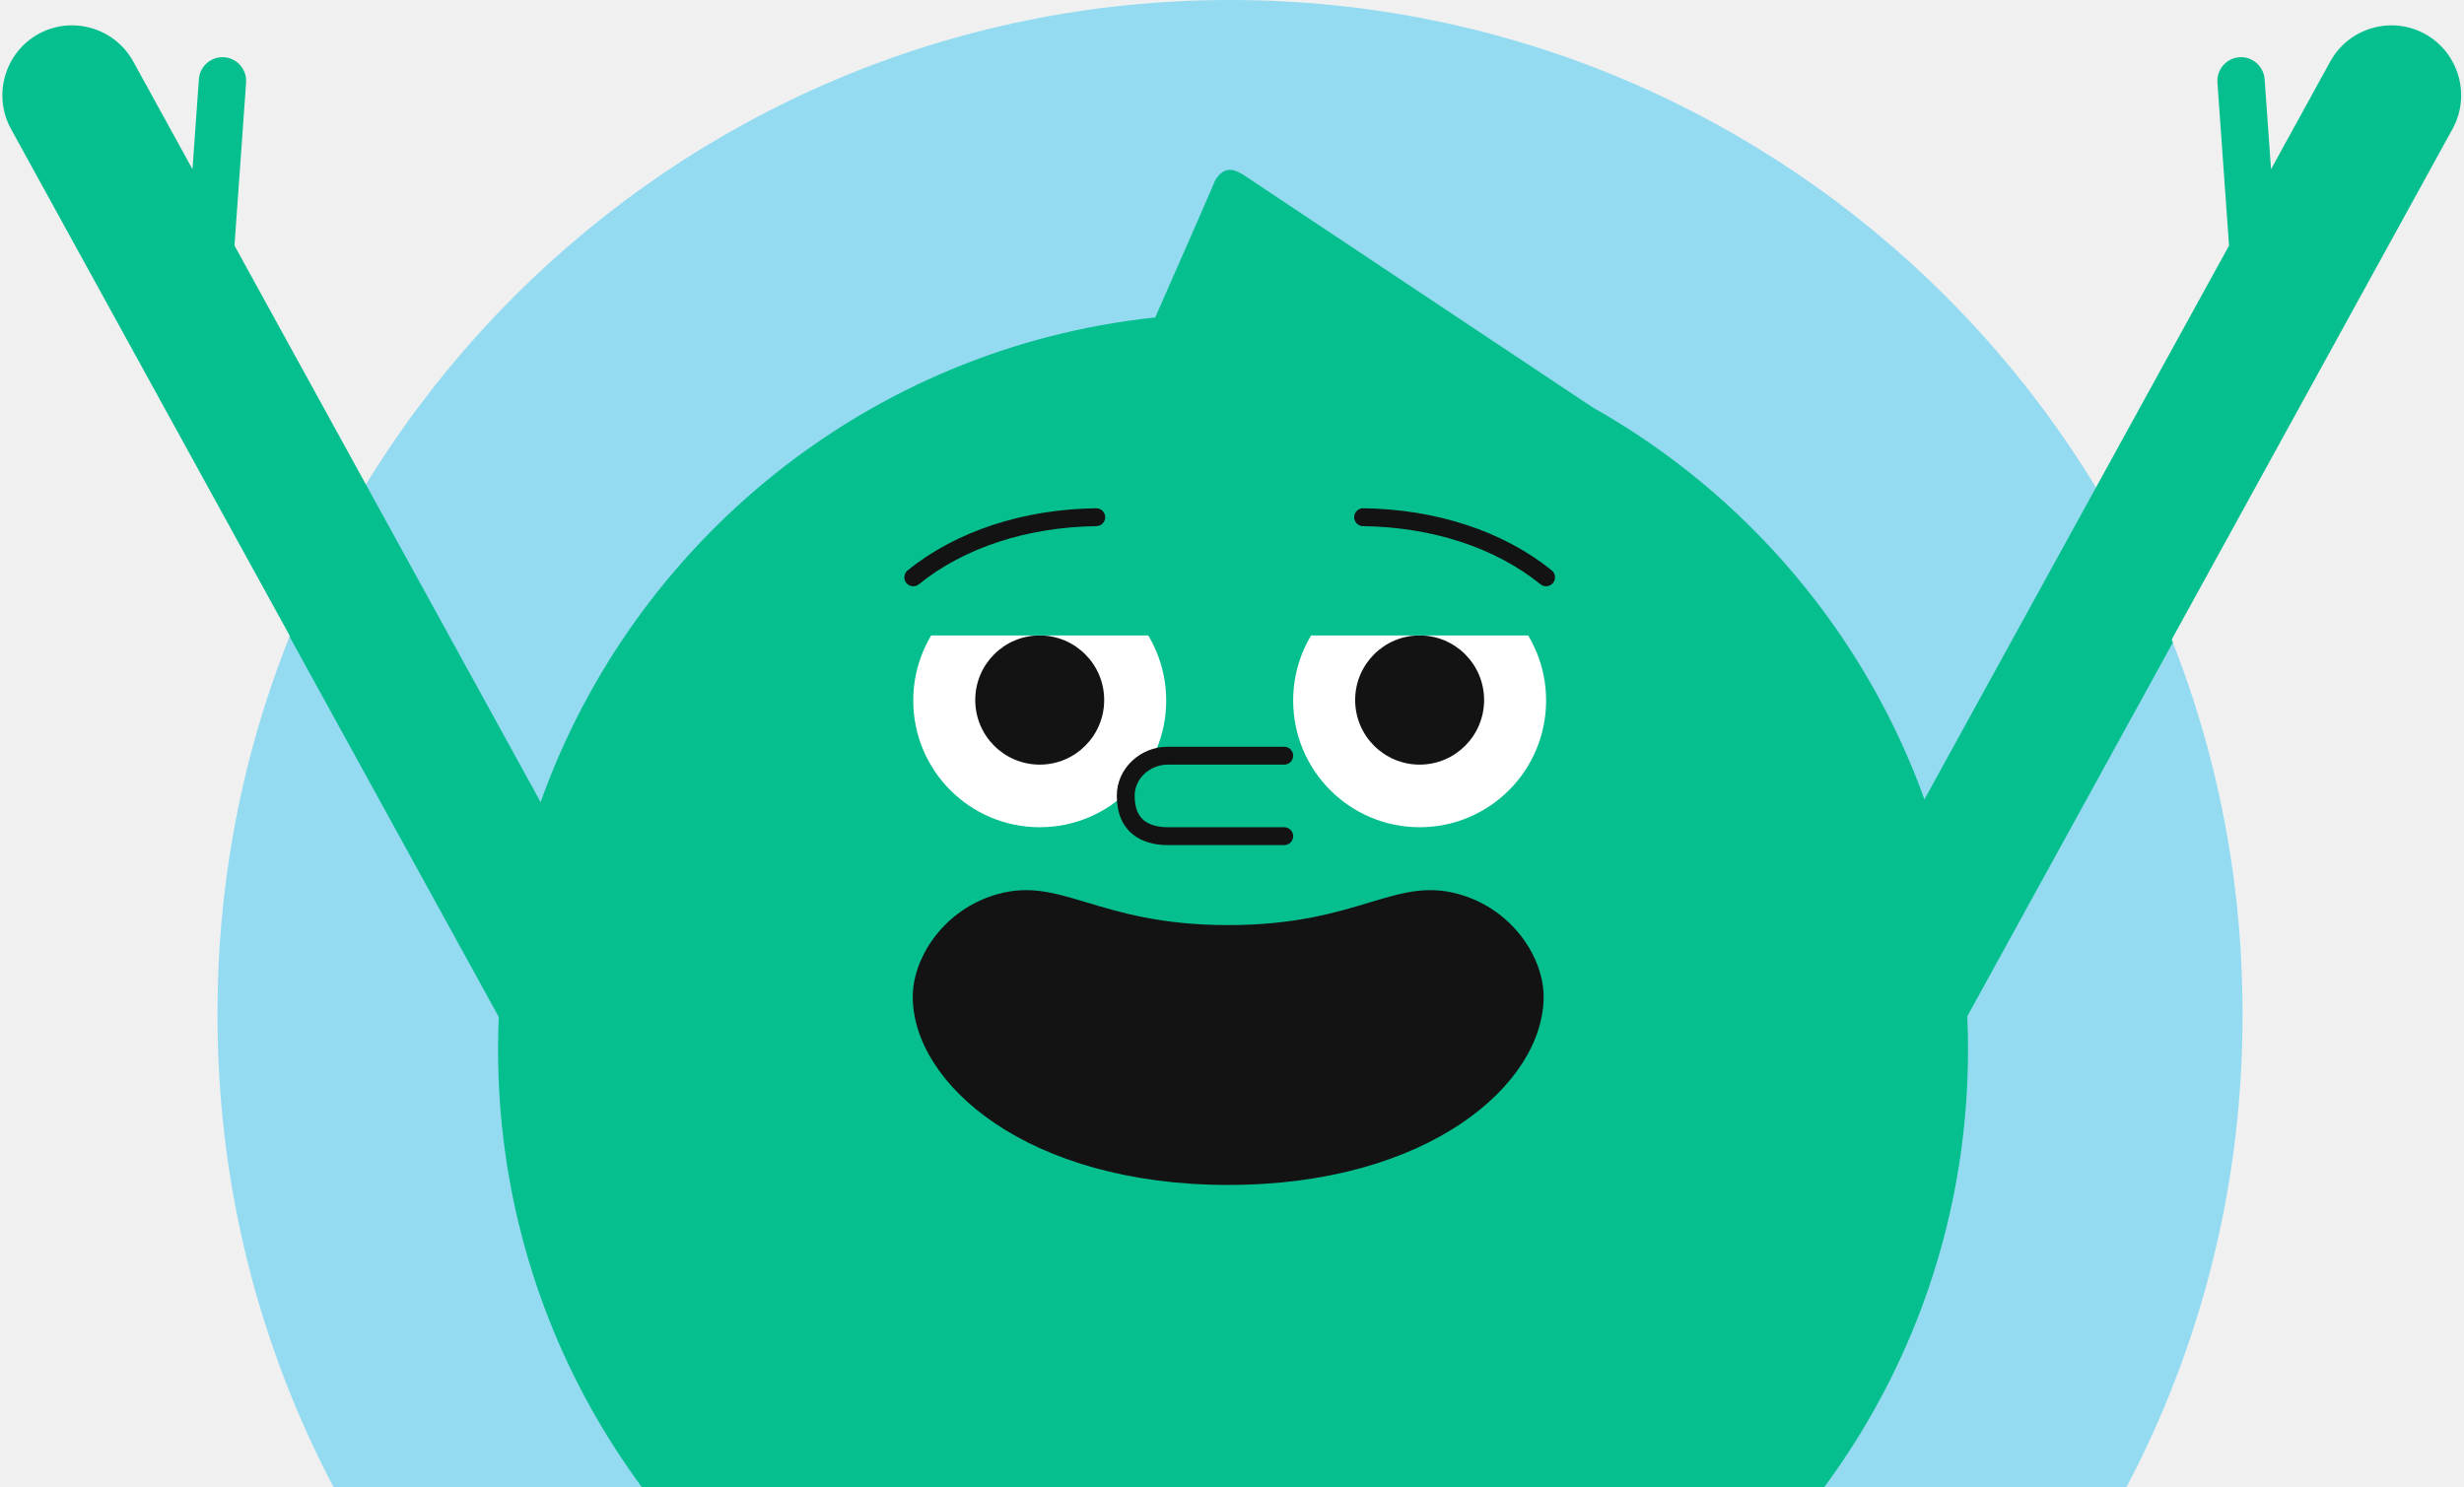
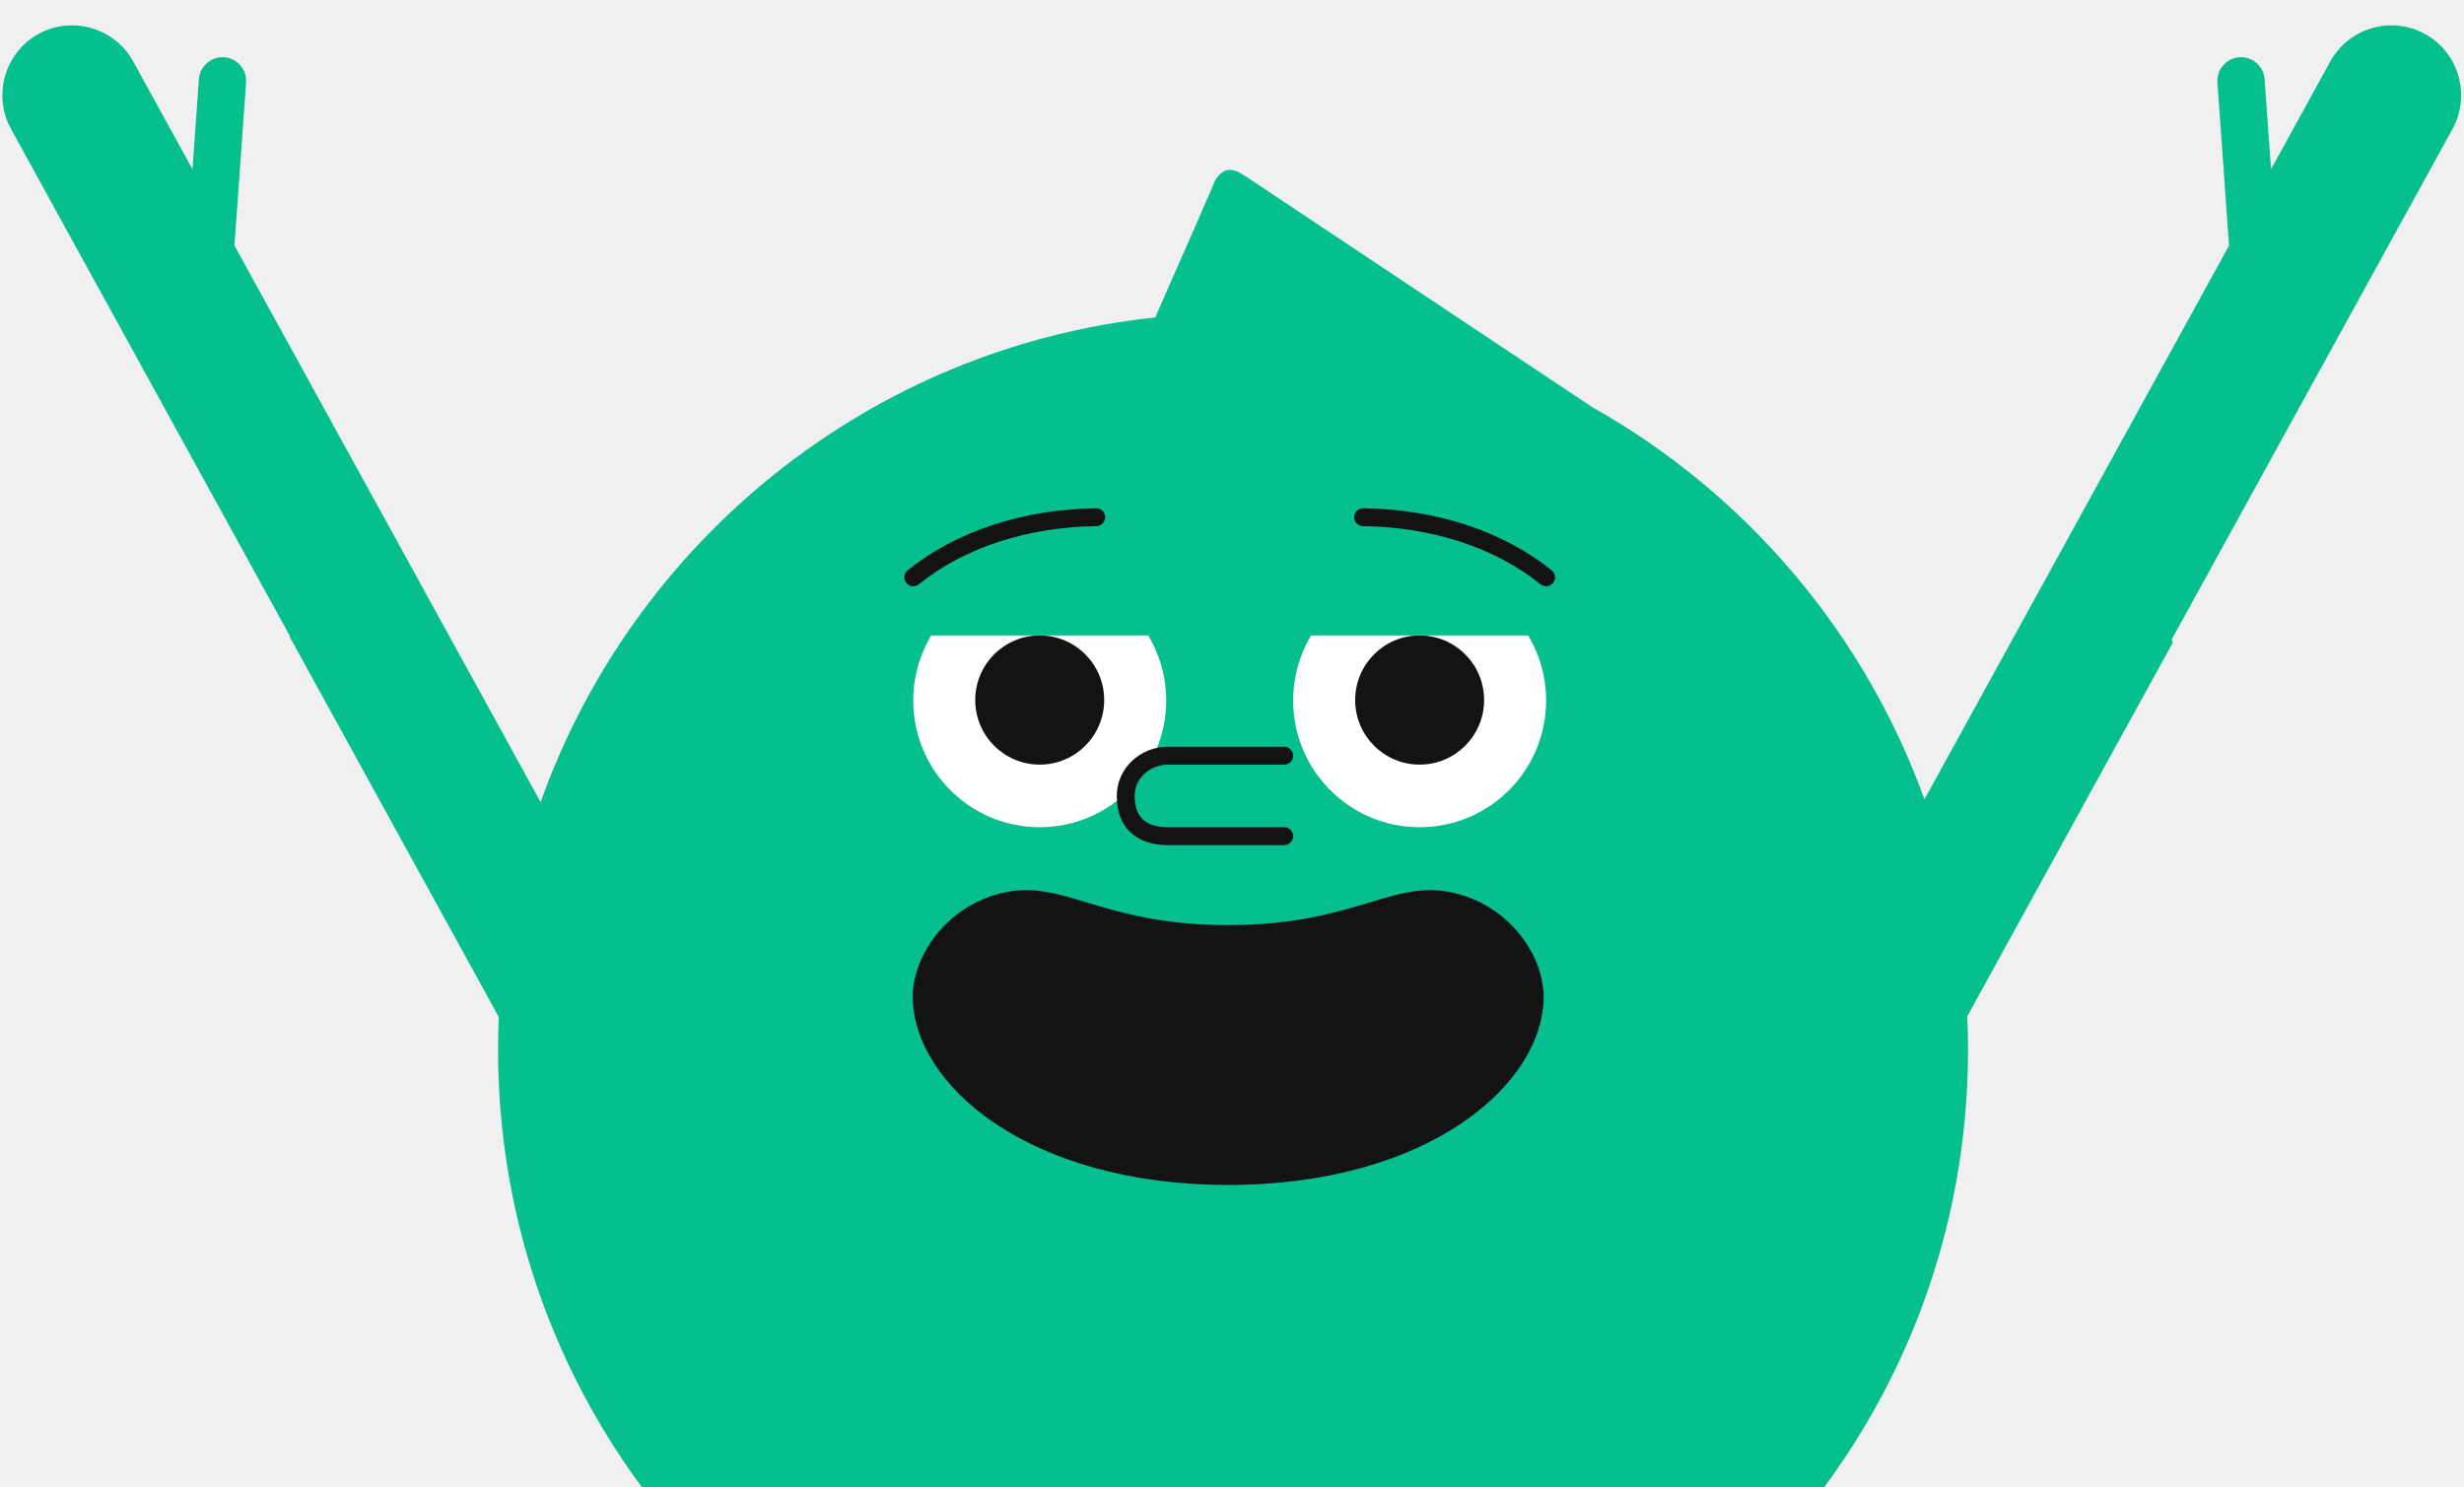
<svg xmlns="http://www.w3.org/2000/svg" width="623" height="376" viewBox="0 0 623 376" fill="none">
  <g clip-path="url(#clip0)">
-     <rect x="55" y="0" width="512" height="512.973" rx="256" fill="#94DBF2" />
-     <path fill-rule="evenodd" clip-rule="evenodd" d="M61.859 20.503L58.923 61.727L136.627 203.031C160.127 136.833 219.957 87.89 292.082 80.283L293.591 76.852C296.582 70.053 299.572 63.254 302.555 56.453C303.647 53.961 304.724 51.463 305.801 48.965L305.804 48.958L305.807 48.949L305.809 48.946L305.81 48.943C306.302 47.801 306.794 46.66 307.288 45.518C309.512 42.008 311.912 42.56 314.732 44.443C323.717 50.441 332.709 56.428 341.702 62.415L341.706 62.418L341.71 62.421L341.727 62.432L341.777 62.465L341.866 62.524C344.227 64.096 346.588 65.668 348.949 67.24C356.555 72.305 364.161 77.369 371.768 82.433C382.077 89.297 392.387 96.161 402.696 103.026C441.521 124.893 471.711 160.33 486.861 202.92L564.504 61.727L561.568 20.503C561.335 17.215 563.83 14.335 567.112 14.102C570.394 13.87 573.269 16.369 573.501 19.657L575.122 42.418L590.105 15.174C594.787 6.658 605.573 3.53 614.072 8.221C622.571 12.913 625.694 23.719 621.012 32.235L497.41 257.003C497.534 259.799 497.597 262.611 497.597 265.438C497.597 335.956 458.468 397.317 400.776 428.916L541.806 594.302C543.121 595.844 545.435 596.027 546.975 594.709L571.494 573.721C575.639 570.172 581.928 570.667 585.469 574.82L588.003 577.792C591.418 581.797 590.942 587.873 586.945 591.294L534.746 635.975C532.575 637.834 529.279 637.575 527.424 635.399L364.284 444.085C347.63 448.992 330.003 451.625 311.764 451.625C292.753 451.625 274.409 448.765 257.137 443.451L93.457 635.399C91.601 637.575 88.306 637.834 86.135 635.975L33.935 591.294C29.939 587.873 29.462 581.797 32.877 577.792L35.411 574.82C38.953 570.667 45.241 570.172 49.386 573.721L73.906 594.709C75.445 596.027 77.76 595.844 79.075 594.302L220.955 427.919C164.249 396.038 125.93 335.221 125.93 265.438C125.93 262.668 125.991 259.912 126.11 257.171L2.416 32.235C-2.267 23.719 0.856 12.913 9.355 8.221C17.855 3.53 28.64 6.658 33.323 15.174L48.304 42.418L49.926 19.657C50.158 16.369 53.033 13.87 56.315 14.102C59.597 14.335 62.092 17.215 61.859 20.503Z" fill="#05BF8E" />
-     <path fill-rule="evenodd" clip-rule="evenodd" d="M370.408 226.597C353.048 220.753 344.646 233.945 310.537 233.945C276.427 233.945 268.025 220.753 250.666 226.597C238.066 230.838 230.781 242.573 230.781 252.037C230.781 274.15 259.874 299.655 310.537 299.655C361.199 299.655 390.293 274.15 390.293 252.037C390.293 242.573 383.007 230.838 370.408 226.597Z" fill="#131313" />
-     <path fill-rule="evenodd" clip-rule="evenodd" d="M294.861 177.155C294.861 159.461 280.545 145.117 262.884 145.117C245.223 145.117 230.906 159.461 230.906 177.155C230.906 194.85 245.223 209.194 262.884 209.194C280.545 209.194 294.861 194.85 294.861 177.155Z" fill="white" />
-     <path fill-rule="evenodd" clip-rule="evenodd" d="M279.185 177.03C279.185 168.009 271.886 160.696 262.883 160.696C253.879 160.696 246.581 168.009 246.581 177.03C246.581 186.05 253.879 193.363 262.883 193.363C271.886 193.363 279.185 186.05 279.185 177.03Z" fill="#131313" />
-     <path fill-rule="evenodd" clip-rule="evenodd" d="M390.92 177.155C390.92 159.461 376.603 145.117 358.942 145.117C341.281 145.117 326.964 159.461 326.964 177.155C326.964 194.85 341.281 209.194 358.942 209.194C376.603 209.194 390.92 194.85 390.92 177.155Z" fill="white" />
-     <path fill-rule="evenodd" clip-rule="evenodd" d="M375.243 177.03C375.243 168.009 367.944 160.696 358.941 160.696C349.937 160.696 342.639 168.009 342.639 177.03C342.639 186.05 349.937 193.363 358.941 193.363C367.944 193.363 375.243 186.05 375.243 177.03Z" fill="#131313" />
-     <path fill-rule="evenodd" clip-rule="evenodd" d="M324.707 213.717H295.253C291.772 213.717 288.785 212.83 286.615 211.154C283.801 208.98 282.374 205.64 282.374 201.227C282.374 197.875 283.759 194.733 286.275 192.38C288.715 190.097 291.903 188.84 295.253 188.84H324.707C325.953 188.84 326.964 189.852 326.964 191.101C326.964 192.35 325.953 193.363 324.707 193.363H295.253C293.083 193.363 290.934 194.21 289.356 195.686C287.765 197.174 286.889 199.142 286.889 201.227C286.889 204.205 287.701 206.281 289.372 207.572C291.107 208.912 293.528 209.194 295.253 209.194H324.707C325.953 209.194 326.964 210.206 326.964 211.455C326.964 212.704 325.953 213.717 324.707 213.717Z" fill="#131313" />
-     <path fill-rule="evenodd" clip-rule="evenodd" d="M230.906 160.697H294.861V143.609H230.906V160.697Z" fill="#05BF8E" />
-     <path fill-rule="evenodd" clip-rule="evenodd" d="M326.964 160.697H390.92V143.609H326.964V160.697Z" fill="#05BF8E" />
+     <path fill-rule="evenodd" clip-rule="evenodd" d="M564.504 61.727L561.567 20.503C561.335 17.215 563.83 14.335 567.112 14.102C570.393 13.87 573.268 16.369 573.501 19.657L575.122 42.418L590.104 15.174C594.786 6.659 605.572 3.53 614.071 8.221C622.571 12.913 625.694 23.719 621.011 32.235L497.41 257.001C497.535 259.798 497.597 262.611 497.597 265.438C497.597 335.956 458.468 397.318 400.776 428.917L541.806 594.302C543.121 595.844 545.435 596.027 546.975 594.709L571.494 573.72C575.639 570.172 581.928 570.667 585.469 574.82L588.003 577.792C591.418 581.797 590.942 587.873 586.945 591.294L534.746 635.975C532.574 637.834 529.279 637.575 527.424 635.399L364.284 444.085C347.63 448.992 330.004 451.625 311.764 451.625C292.753 451.625 274.409 448.765 257.137 443.451L93.457 635.399C91.602 637.575 88.307 637.834 86.135 635.975L33.936 591.294C29.939 587.873 29.463 581.797 32.878 577.792L35.412 574.82C38.953 570.667 45.242 570.172 49.387 573.72L73.906 594.709C75.446 596.027 77.76 595.844 79.075 594.302L220.955 427.92C164.249 396.038 125.931 335.221 125.931 265.438C125.931 262.668 125.991 259.913 126.111 257.172L2.416 32.235C-2.267 23.719 0.856 12.913 9.355 8.221C17.855 3.53 28.64 6.659 33.323 15.174L48.304 42.418L49.926 19.657C50.158 16.369 53.033 13.87 56.315 14.102C59.597 14.335 62.092 17.215 61.859 20.503L58.923 61.727L136.627 203.031C160.127 136.833 219.957 87.89 292.082 80.283L293.587 76.861C296.579 70.059 299.57 63.257 302.554 56.453C303.649 53.958 304.727 51.456 305.806 48.953L305.808 48.947L305.81 48.944C306.302 47.802 306.794 46.66 307.288 45.519C309.512 42.008 311.912 42.561 314.731 44.443C323.736 50.454 332.747 56.453 341.759 62.453L341.847 62.512C344.214 64.088 346.582 65.664 348.949 67.24C356.472 72.249 363.995 77.258 371.519 82.267L371.772 82.436L372.236 82.745L372.301 82.789L372.366 82.832C382.475 89.562 392.584 96.293 402.693 103.024C441.519 124.891 471.711 160.329 486.861 202.919L564.504 61.727Z" fill="#05BF8E" />
+     <path fill-rule="evenodd" clip-rule="evenodd" d="M370.407 226.597C353.047 220.753 344.645 233.945 310.536 233.945C276.426 233.945 268.025 220.753 250.665 226.597C238.065 230.838 230.78 242.573 230.78 252.037C230.78 274.15 259.873 299.655 310.536 299.655C361.199 299.655 390.292 274.15 390.292 252.037C390.292 242.573 383.007 230.838 370.407 226.597Z" fill="#131313" />
+     <path fill-rule="evenodd" clip-rule="evenodd" d="M294.861 177.155C294.861 159.461 280.544 145.117 262.884 145.117C245.223 145.117 230.906 159.461 230.906 177.155C230.906 194.85 245.223 209.194 262.884 209.194C280.544 209.194 294.861 194.85 294.861 177.155Z" fill="white" />
+     <path fill-rule="evenodd" clip-rule="evenodd" d="M279.186 177.03C279.186 168.009 271.887 160.696 262.884 160.696C253.88 160.696 246.581 168.009 246.581 177.03C246.581 186.05 253.88 193.363 262.884 193.363C271.887 193.363 279.186 186.05 279.186 177.03Z" fill="#131313" />
+     <path fill-rule="evenodd" clip-rule="evenodd" d="M390.919 177.155C390.919 159.461 376.602 145.117 358.941 145.117C341.28 145.117 326.964 159.461 326.964 177.155C326.964 194.85 341.28 209.194 358.941 209.194C376.602 209.194 390.919 194.85 390.919 177.155Z" fill="white" />
+     <path fill-rule="evenodd" clip-rule="evenodd" d="M375.244 177.03C375.244 168.009 367.945 160.696 358.942 160.696C349.938 160.696 342.639 168.009 342.639 177.03C342.639 186.05 349.938 193.363 358.942 193.363C367.945 193.363 375.244 186.05 375.244 177.03Z" fill="#131313" />
+     <path fill-rule="evenodd" clip-rule="evenodd" d="M324.707 213.717H295.253C291.773 213.717 288.786 212.831 286.616 211.154C283.801 208.98 282.374 205.64 282.374 201.227C282.374 197.875 283.76 194.734 286.275 192.38C288.715 190.097 291.904 188.84 295.253 188.84H324.707C325.953 188.84 326.964 189.853 326.964 191.102C326.964 192.351 325.953 193.363 324.707 193.363H295.253C293.084 193.363 290.934 194.21 289.356 195.686C287.765 197.175 286.889 199.142 286.889 201.227C286.889 204.206 287.701 206.281 289.372 207.572C291.107 208.913 293.528 209.194 295.253 209.194H324.707C325.953 209.194 326.964 210.206 326.964 211.455C326.964 212.704 325.953 213.717 324.707 213.717Z" fill="#131313" />
+     <path fill-rule="evenodd" clip-rule="evenodd" d="M230.906 160.696H294.861V143.609H230.906V160.696Z" fill="#05BF8E" />
+     <path fill-rule="evenodd" clip-rule="evenodd" d="M326.964 160.696H390.919V143.609H326.964V160.696Z" fill="#05BF8E" />
    <path fill-rule="evenodd" clip-rule="evenodd" d="M230.907 148.259C230.248 148.259 229.595 147.971 229.149 147.417C228.366 146.445 228.518 145.021 229.488 144.237C241.716 134.353 258.643 128.776 277.15 128.533C277.16 128.533 277.17 128.533 277.18 128.533C278.413 128.533 279.42 129.526 279.436 130.765C279.453 132.014 278.455 133.04 277.209 133.056C259.708 133.285 243.768 138.506 232.323 147.757C231.906 148.095 231.405 148.259 230.907 148.259Z" fill="#131313" />
-     <path fill-rule="evenodd" clip-rule="evenodd" d="M390.917 148.258C390.42 148.258 389.919 148.094 389.501 147.757C378.057 138.505 362.116 133.284 344.616 133.055C343.369 133.039 342.372 132.013 342.388 130.764C342.405 129.526 343.412 128.532 344.645 128.532C344.655 128.532 344.665 128.532 344.675 128.533C363.182 128.775 380.108 134.352 392.336 144.236C393.306 145.021 393.458 146.444 392.676 147.417C392.23 147.97 391.576 148.258 390.917 148.258Z" fill="#131313" />
+     <path fill-rule="evenodd" clip-rule="evenodd" d="M390.918 148.258C390.42 148.258 389.919 148.094 389.502 147.757C378.058 138.506 362.117 133.285 344.616 133.055C343.37 133.039 342.373 132.014 342.389 130.765C342.405 129.526 343.413 128.533 344.645 128.533C344.655 128.533 344.665 128.533 344.675 128.533C363.182 128.775 380.109 134.352 392.337 144.237C393.307 145.021 393.459 146.445 392.676 147.417C392.23 147.971 391.577 148.258 390.918 148.258Z" fill="#131313" />
  </g>
-   <path fill-rule="evenodd" clip-rule="evenodd" d="M62.222 20.876L59.285 62.1L159.297 243.971C163.98 252.487 160.857 263.292 152.358 267.984C143.859 272.676 133.073 269.547 128.39 261.031L2.778 32.607C-1.905 24.091 1.218 13.286 9.718 8.594C18.217 3.902 29.003 7.031 33.685 15.546L48.667 42.79L50.288 20.03C50.52 16.742 53.396 14.242 56.678 14.475C59.959 14.708 62.454 17.588 62.222 20.876Z" fill="#05BF8E" />
-   <path fill-rule="evenodd" clip-rule="evenodd" d="M560.654 20.876L563.591 62.1L463.578 243.971C458.896 252.487 462.018 263.292 470.518 267.984C479.017 272.676 489.803 269.547 494.486 261.031L620.098 32.607C624.781 24.091 621.657 13.286 613.158 8.594C604.659 3.902 593.873 7.031 589.191 15.546L574.209 42.79L572.588 20.03C572.355 16.742 569.48 14.242 566.198 14.475C562.917 14.708 560.422 17.588 560.654 20.876Z" fill="#05BF8E" />
+   <path fill-rule="evenodd" clip-rule="evenodd" d="M62.222 20.876L59.285 62.099L159.297 243.971C163.98 252.487 160.857 263.292 152.358 267.984C143.859 272.676 133.073 269.547 128.39 261.031L2.778 32.607C-1.905 24.091 1.218 13.286 9.718 8.593C18.217 3.902 29.003 7.031 33.685 15.546L48.667 42.79L50.288 20.03C50.52 16.742 53.396 14.242 56.678 14.475C59.959 14.707 62.454 17.588 62.222 20.876Z" fill="#05BF8E" />
+   <path fill-rule="evenodd" clip-rule="evenodd" d="M560.654 20.876L563.591 62.099L463.578 243.971C458.896 252.487 462.018 263.292 470.518 267.984C479.017 272.676 489.803 269.547 494.485 261.031L620.098 32.607C624.78 24.091 621.657 13.286 613.158 8.593C604.659 3.902 593.873 7.031 589.191 15.546L574.208 42.79L572.588 20.03C572.355 16.742 569.48 14.242 566.198 14.475C562.916 14.707 560.422 17.588 560.654 20.876Z" fill="#05BF8E" />
  <defs>
    <clipPath id="clip0">
      <rect x="55" y="0" width="512" height="512.973" rx="256" fill="white" />
    </clipPath>
  </defs>
</svg>
